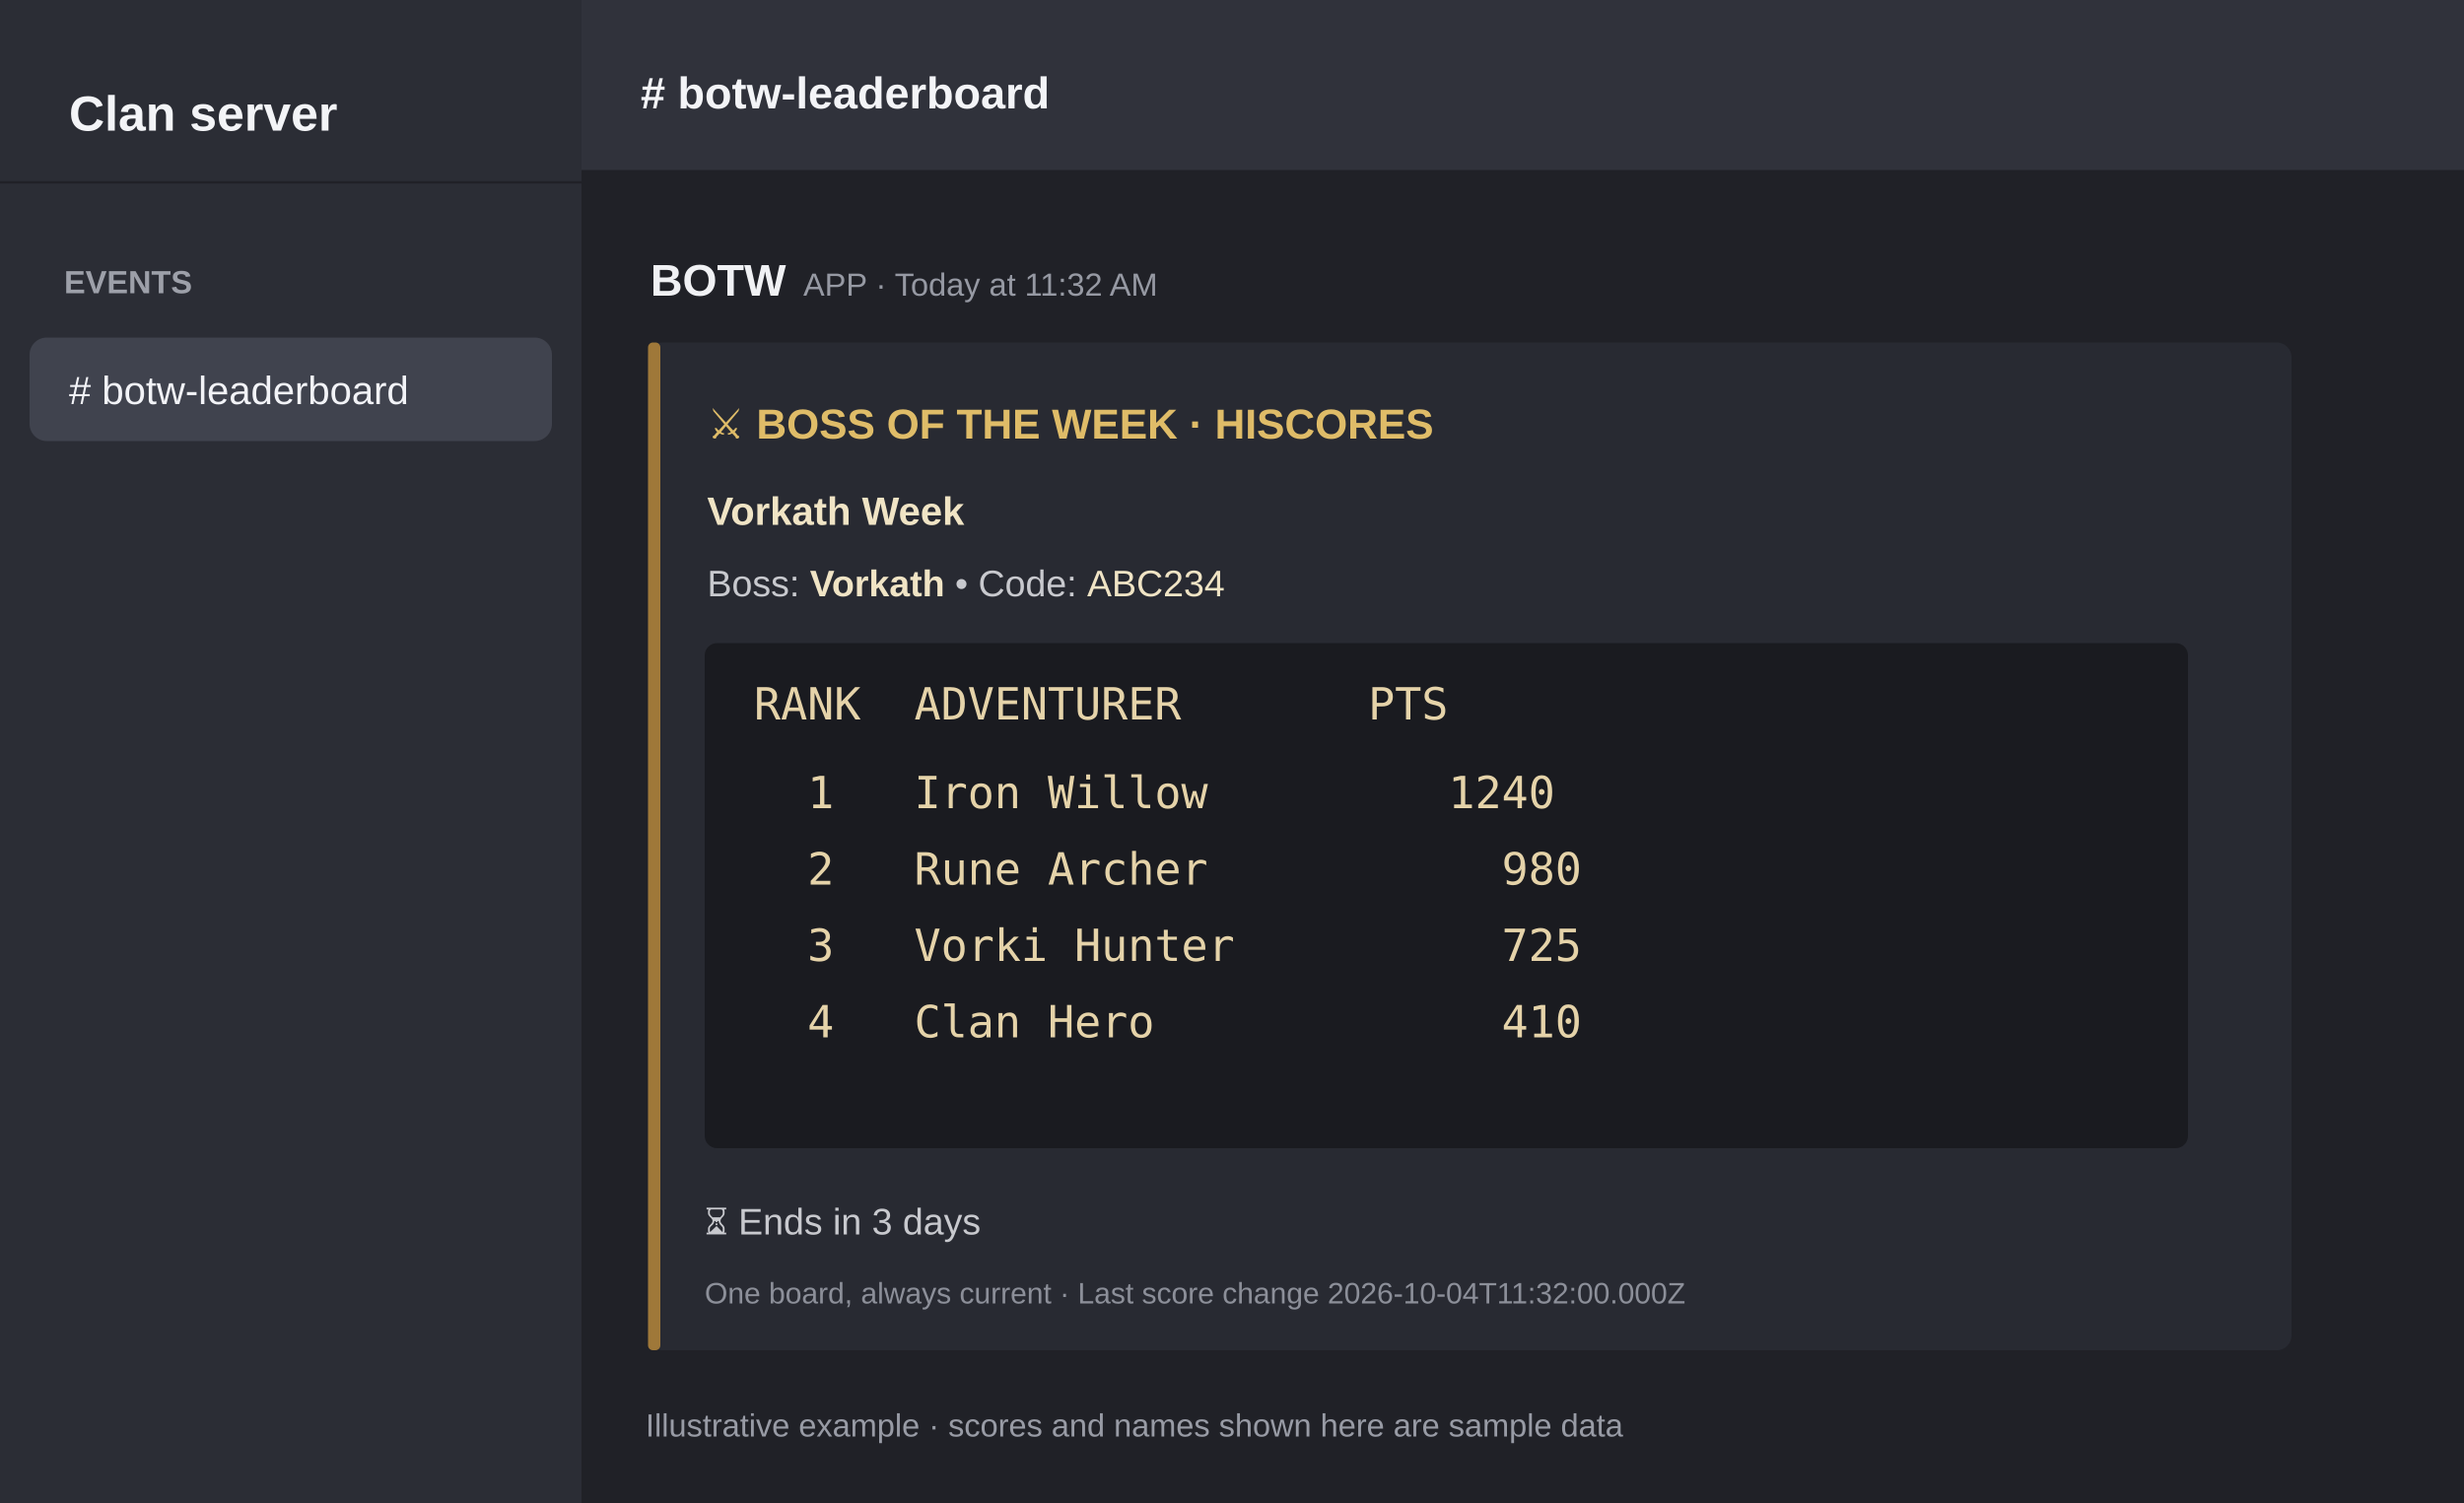
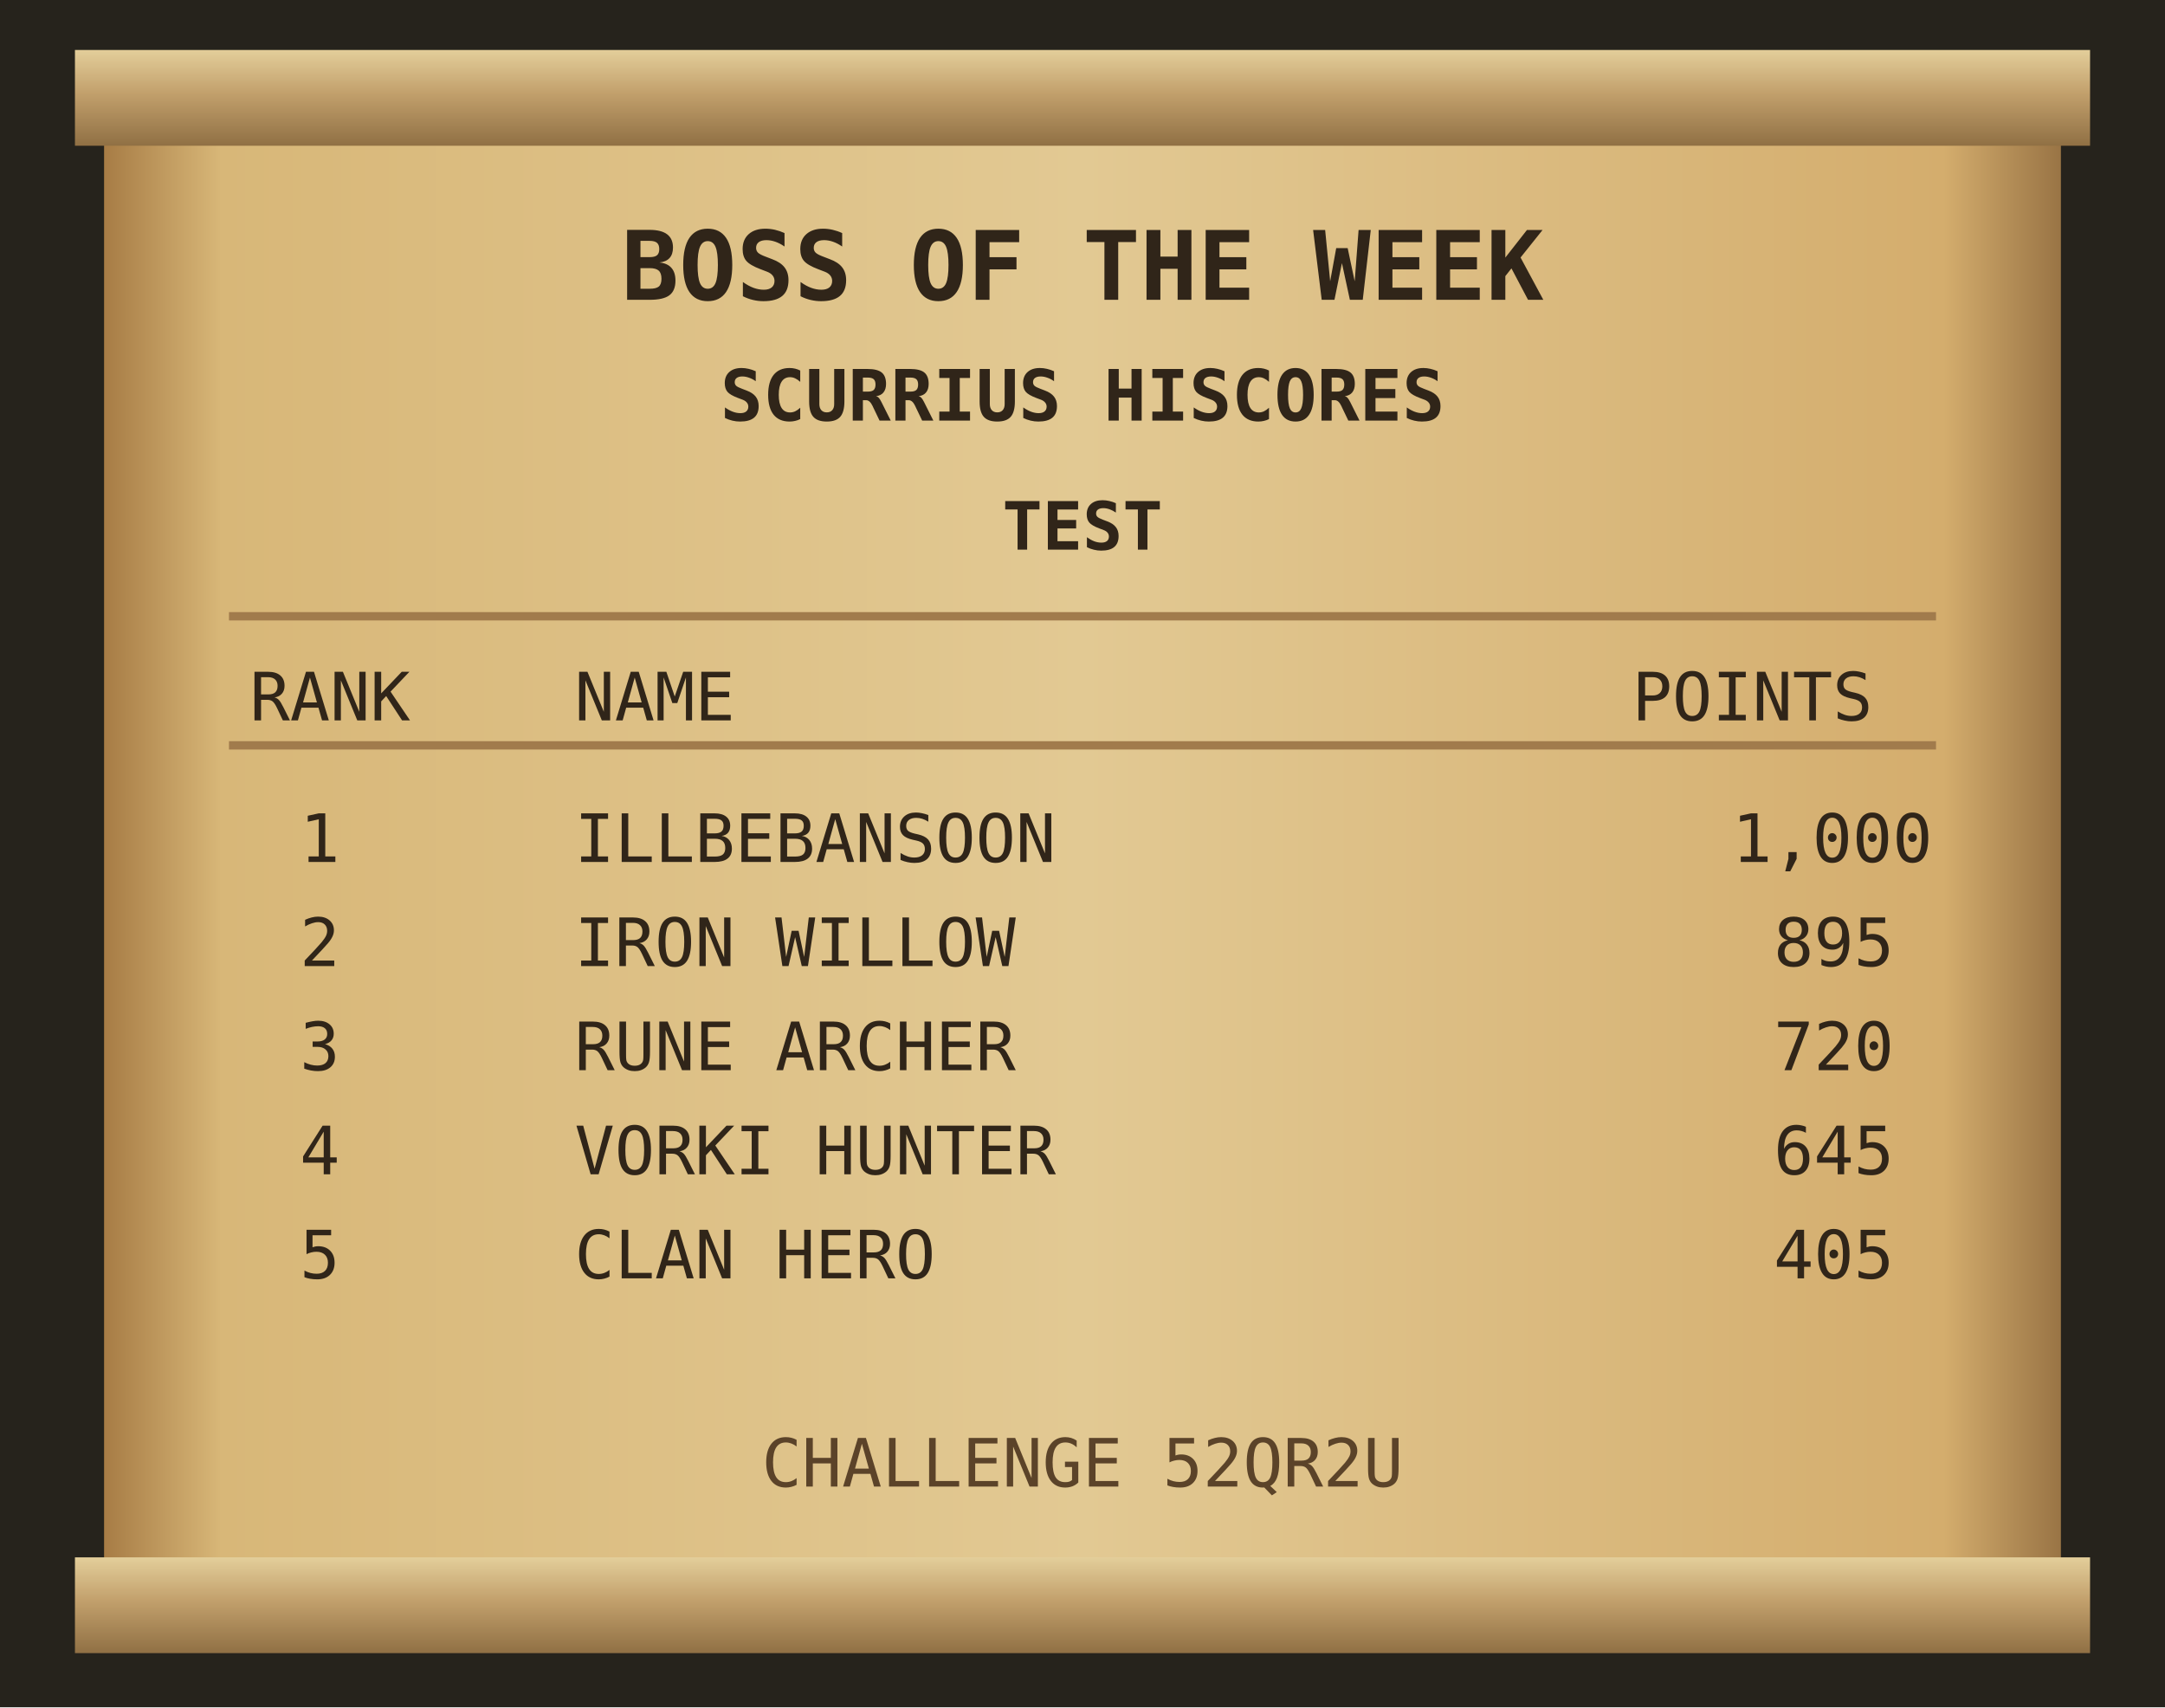
- <svg xmlns="http://www.w3.org/2000/svg" width="1000" height="610" viewBox="0 0 1000 610">
-   <rect width="1000" height="610" fill="#202127" />
-   <rect x="0" y="0" width="236" height="610" fill="#2b2d35" />
-   <text x="28" y="53" fill="#f3f4f7" font-family="Arial,sans-serif" font-size="20" font-weight="bold">Clan server</text>
-   <line x1="0" y1="74" x2="236" y2="74" stroke="#202127" />
-   <text x="26" y="119" fill="#9da0a9" font-family="Arial,sans-serif" font-size="13" font-weight="bold">EVENTS</text>
-   <rect x="12" y="137" width="212" height="42" rx="7" fill="#40434e" />
-   <text x="28" y="164" fill="#f2f3f7" font-family="Arial,sans-serif" font-size="16">#  botw-leaderboard</text>
-   <rect x="236" y="0" width="764" height="69" fill="#30323b" />
-   <text x="260" y="44" fill="#f3f4f7" font-family="Arial,sans-serif" font-size="18" font-weight="bold">#  botw-leaderboard</text>
-   <text x="264" y="120" fill="#f0f1f4" font-family="Arial,sans-serif" font-size="18" font-weight="bold">BOTW</text>
-   <text x="326" y="120" fill="#9699a3" font-family="Arial,sans-serif" font-size="13">APP  ·  Today at 11:32 AM</text>
-   <rect x="263" y="139" width="667" height="409" rx="6" fill="#282a32" />
-   <rect x="263" y="139" width="5" height="409" rx="2" fill="#9f7839" />
-   <text x="287" y="178" fill="#dfbc68" font-family="Arial,sans-serif" font-size="17" font-weight="bold">⚔  BOSS OF THE WEEK · HISCORES</text>
-   <text x="287" y="213" fill="#f0e4c5" font-family="Arial,sans-serif" font-size="16" font-weight="bold">Vorkath Week</text>
-   <text x="287" y="242" fill="#c8c9ce" font-family="Arial,sans-serif" font-size="15">Boss: <tspan fill="#f0e4c5" font-weight="bold">Vorkath</tspan>  •  Code: <tspan fill="#f0e4c5">ABC234</tspan>
-   </text>
-   <rect x="286" y="261" width="602" height="205" rx="5" fill="#1a1b20" />
-   <g fill="#e5d3a9" font-family="monospace" font-size="18" xml:space="preserve">
-     <text x="306" y="292">RANK  ADVENTURER       PTS</text>
-     <text x="306" y="328">  1   Iron Willow         1240</text>
-     <text x="306" y="359">  2   Rune Archer           980</text>
-     <text x="306" y="390">  3   Vorki Hunter          725</text>
-     <text x="306" y="421">  4   Clan Hero             410</text>
+ <svg xmlns="http://www.w3.org/2000/svg" width="520" height="410" viewBox="0 0 520 410">
+   <defs>
+     <linearGradient id="paper" x2="1" y2="0">
+       <stop stop-color="#a77c45" />
+       <stop offset=".06" stop-color="#d8b778" />
+       <stop offset=".5" stop-color="#e2c993" />
+       <stop offset=".94" stop-color="#d4ad6d" />
+       <stop offset="1" stop-color="#997445" />
+     </linearGradient>
+     <linearGradient id="roll" x2="0" y2="1">
+       <stop stop-color="#e3ce9a" />
+       <stop offset=".45" stop-color="#c2a06c" />
+       <stop offset="1" stop-color="#907044" />
+     </linearGradient>
+   </defs>
+   <rect width="520" height="410" fill="#26231c" />
+   <rect x="25" y="22" width="470" height="363" fill="url(#paper)" />
+   <rect x="18" y="12" width="484" height="23" fill="url(#roll)" />
+   <rect x="18" y="374" width="484" height="23" fill="url(#roll)" />
+   <g font-family="monospace" fill="#302519" font-weight="bold">
+     <text x="260" y="72" text-anchor="middle" font-size="23">BOSS OF THE WEEK</text>
+     <text x="260" y="101" text-anchor="middle" font-size="17">SCURRIUS HISCORES</text>
+     <text x="260" y="132" text-anchor="middle" font-size="16">TEST</text>
  </g>
-   <text x="286" y="501" fill="#c8c9ce" font-family="Arial,sans-serif" font-size="15">⏳ Ends in 3 days</text>
-   <text x="286" y="529" fill="#8c8f99" font-family="Arial,sans-serif" font-size="12">One board, always current · Last score change 2026-10-04T11:32:00.000Z</text>
-   <text x="262" y="583" fill="#989ba5" font-family="Arial,sans-serif" font-size="13">Illustrative example · scores and names shown here are sample data</text>
+   <path d="M55 148H465M55 179H465" stroke="#a17b4c" stroke-width="2" />
+   <g font-family="monospace" font-size="16" fill="#302519">
+     <text x="60" y="173">RANK</text>
+     <text x="138" y="173">NAME</text>
+     <text x="392" y="173">POINTS</text>
+     <text x="72" y="207">1</text>
+     <text x="138" y="207">ILLBEBANSOON</text>
+     <text x="416" y="207">1,000</text>
+     <text x="72" y="232">2</text>
+     <text x="138" y="232">IRON WILLOW</text>
+     <text x="426" y="232">895</text>
+     <text x="72" y="257">3</text>
+     <text x="138" y="257">RUNE ARCHER</text>
+     <text x="426" y="257">720</text>
+     <text x="72" y="282">4</text>
+     <text x="138" y="282">VORKI HUNTER</text>
+     <text x="426" y="282">645</text>
+     <text x="72" y="307">5</text>
+     <text x="138" y="307">CLAN HERO</text>
+     <text x="426" y="307">405</text>
+     <text x="260" y="357" text-anchor="middle" fill="#5b4329">CHALLENGE 52QR2U</text>
+   </g>
</svg>
